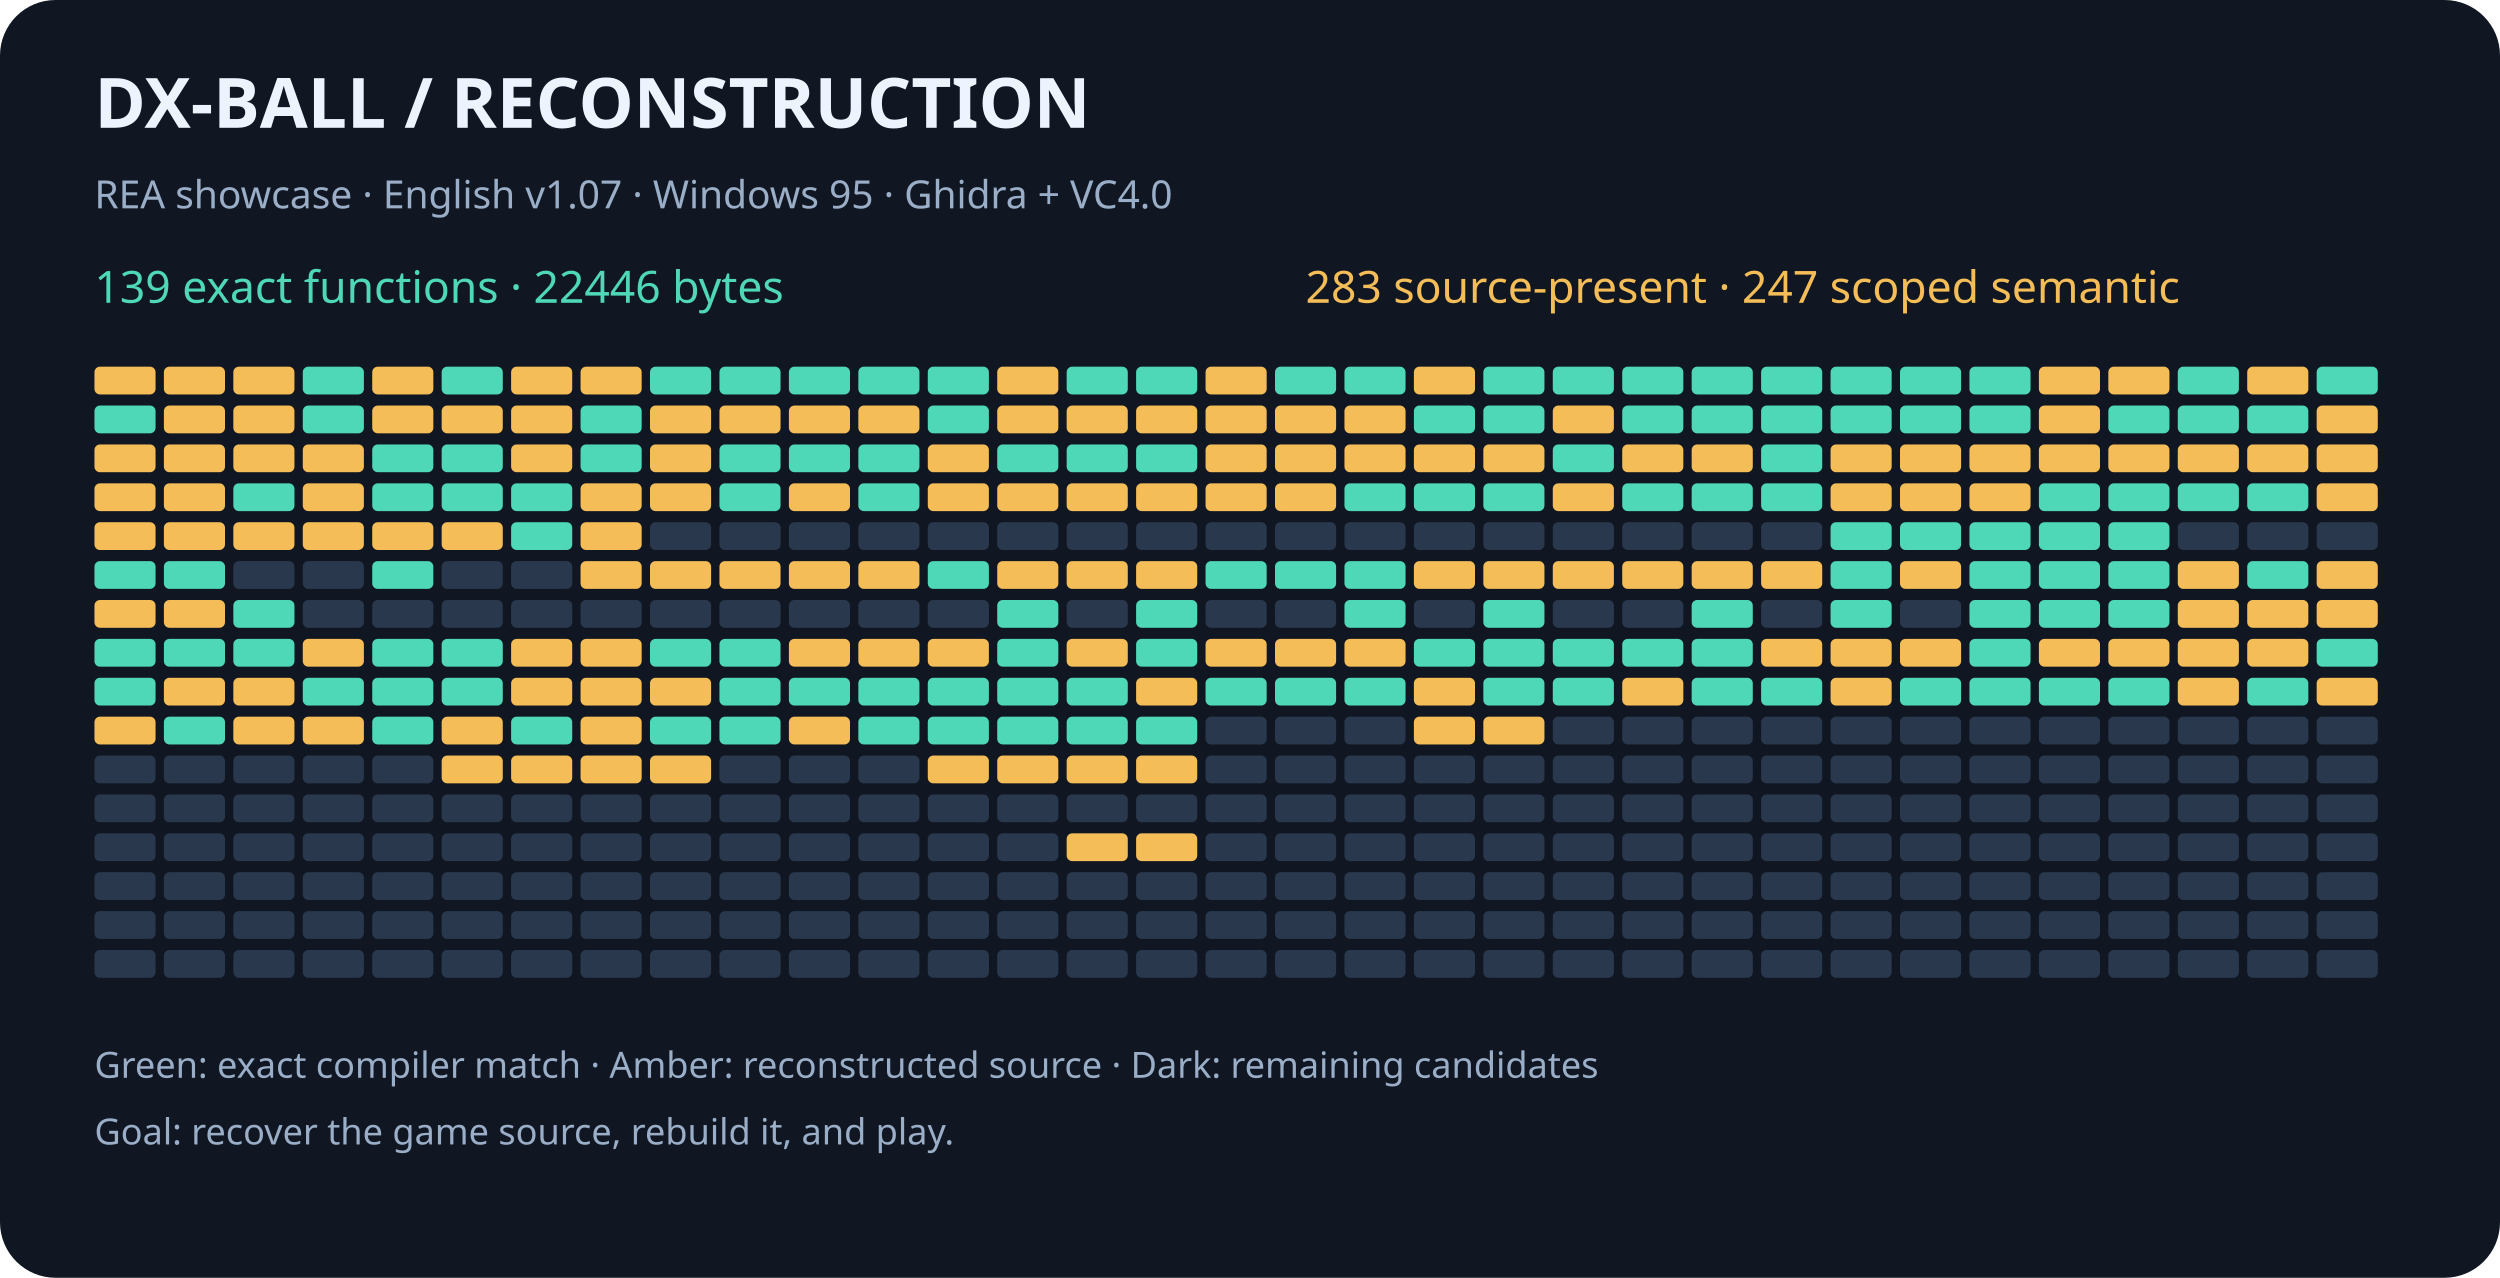
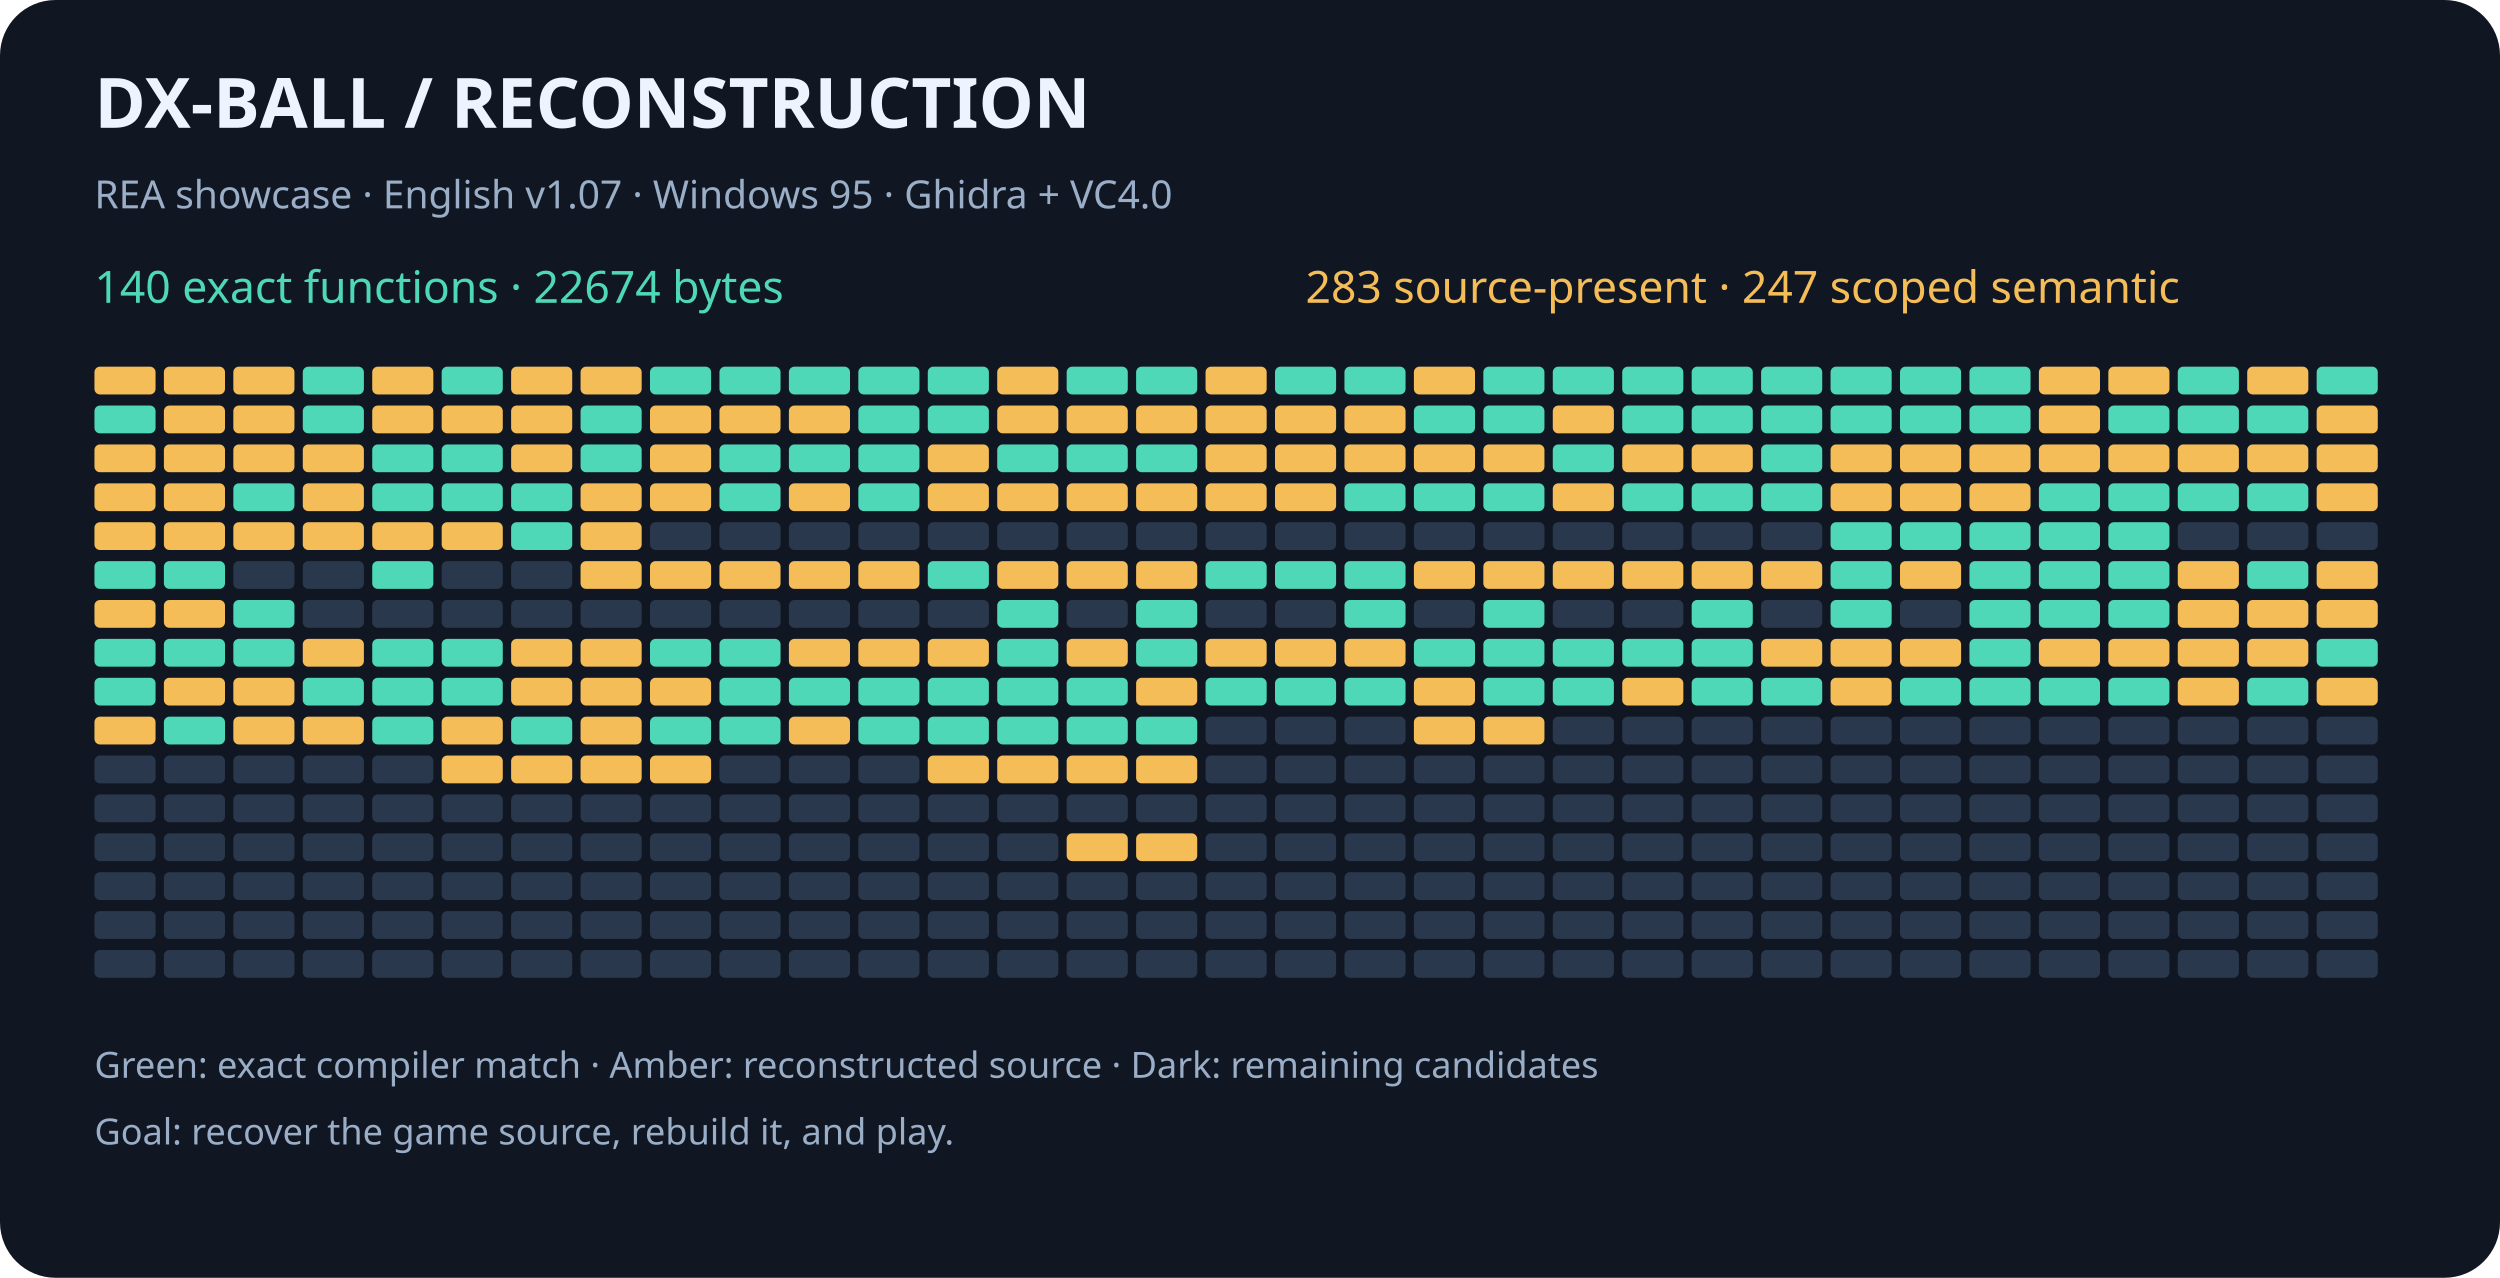
<svg xmlns="http://www.w3.org/2000/svg" width="900" height="460" viewBox="0 0 900 460" role="img" aria-labelledby="title desc">
  <rect width="900" height="460" rx="20" fill="#101722" />
  <g font-family="sans-serif">
    <text x="34" y="46" fill="#eef4ff" font-size="25" font-weight="bold">DX-BALL  /  RECONSTRUCTION</text>
    <text x="34" y="75" fill="#9baec8" font-size="14">REA showcase · English v1.07 · Windows 95 · Ghidra + VC4.0</text>
-     <text x="34" y="109" fill="#4ed8b7" font-size="16">139 exact functions · 22446 bytes</text>
+     <text x="34" y="109" fill="#4ed8b7" font-size="16">140 exact functions · 22674 bytes</text>
    <text x="470" y="109" fill="#f5bd57" font-size="16">283 source-present · 247 scoped semantic</text>
    <rect x="34" y="132" width="22" height="10" rx="2" fill="#f5bd57" />
    <rect x="59" y="132" width="22" height="10" rx="2" fill="#f5bd57" />
    <rect x="84" y="132" width="22" height="10" rx="2" fill="#f5bd57" />
    <rect x="109" y="132" width="22" height="10" rx="2" fill="#4ed8b7" />
    <rect x="134" y="132" width="22" height="10" rx="2" fill="#f5bd57" />
    <rect x="159" y="132" width="22" height="10" rx="2" fill="#4ed8b7" />
    <rect x="184" y="132" width="22" height="10" rx="2" fill="#f5bd57" />
    <rect x="209" y="132" width="22" height="10" rx="2" fill="#f5bd57" />
    <rect x="234" y="132" width="22" height="10" rx="2" fill="#4ed8b7" />
    <rect x="259" y="132" width="22" height="10" rx="2" fill="#4ed8b7" />
    <rect x="284" y="132" width="22" height="10" rx="2" fill="#4ed8b7" />
    <rect x="309" y="132" width="22" height="10" rx="2" fill="#4ed8b7" />
    <rect x="334" y="132" width="22" height="10" rx="2" fill="#4ed8b7" />
    <rect x="359" y="132" width="22" height="10" rx="2" fill="#f5bd57" />
    <rect x="384" y="132" width="22" height="10" rx="2" fill="#4ed8b7" />
    <rect x="409" y="132" width="22" height="10" rx="2" fill="#4ed8b7" />
    <rect x="434" y="132" width="22" height="10" rx="2" fill="#f5bd57" />
    <rect x="459" y="132" width="22" height="10" rx="2" fill="#4ed8b7" />
    <rect x="484" y="132" width="22" height="10" rx="2" fill="#4ed8b7" />
    <rect x="509" y="132" width="22" height="10" rx="2" fill="#f5bd57" />
    <rect x="534" y="132" width="22" height="10" rx="2" fill="#4ed8b7" />
    <rect x="559" y="132" width="22" height="10" rx="2" fill="#4ed8b7" />
    <rect x="584" y="132" width="22" height="10" rx="2" fill="#4ed8b7" />
    <rect x="609" y="132" width="22" height="10" rx="2" fill="#4ed8b7" />
    <rect x="634" y="132" width="22" height="10" rx="2" fill="#4ed8b7" />
    <rect x="659" y="132" width="22" height="10" rx="2" fill="#4ed8b7" />
    <rect x="684" y="132" width="22" height="10" rx="2" fill="#4ed8b7" />
    <rect x="709" y="132" width="22" height="10" rx="2" fill="#4ed8b7" />
    <rect x="734" y="132" width="22" height="10" rx="2" fill="#f5bd57" />
    <rect x="759" y="132" width="22" height="10" rx="2" fill="#f5bd57" />
    <rect x="784" y="132" width="22" height="10" rx="2" fill="#4ed8b7" />
    <rect x="809" y="132" width="22" height="10" rx="2" fill="#f5bd57" />
    <rect x="834" y="132" width="22" height="10" rx="2" fill="#4ed8b7" />
    <rect x="34" y="146" width="22" height="10" rx="2" fill="#4ed8b7" />
    <rect x="59" y="146" width="22" height="10" rx="2" fill="#f5bd57" />
    <rect x="84" y="146" width="22" height="10" rx="2" fill="#f5bd57" />
    <rect x="109" y="146" width="22" height="10" rx="2" fill="#4ed8b7" />
    <rect x="134" y="146" width="22" height="10" rx="2" fill="#f5bd57" />
    <rect x="159" y="146" width="22" height="10" rx="2" fill="#f5bd57" />
    <rect x="184" y="146" width="22" height="10" rx="2" fill="#f5bd57" />
    <rect x="209" y="146" width="22" height="10" rx="2" fill="#4ed8b7" />
    <rect x="234" y="146" width="22" height="10" rx="2" fill="#f5bd57" />
    <rect x="259" y="146" width="22" height="10" rx="2" fill="#f5bd57" />
    <rect x="284" y="146" width="22" height="10" rx="2" fill="#f5bd57" />
-     <rect x="309" y="146" width="22" height="10" rx="2" fill="#f5bd57" />
+     <rect x="309" y="146" width="22" height="10" rx="2" fill="#4ed8b7" />
    <rect x="334" y="146" width="22" height="10" rx="2" fill="#4ed8b7" />
    <rect x="359" y="146" width="22" height="10" rx="2" fill="#f5bd57" />
    <rect x="384" y="146" width="22" height="10" rx="2" fill="#f5bd57" />
    <rect x="409" y="146" width="22" height="10" rx="2" fill="#f5bd57" />
    <rect x="434" y="146" width="22" height="10" rx="2" fill="#f5bd57" />
    <rect x="459" y="146" width="22" height="10" rx="2" fill="#f5bd57" />
    <rect x="484" y="146" width="22" height="10" rx="2" fill="#f5bd57" />
    <rect x="509" y="146" width="22" height="10" rx="2" fill="#4ed8b7" />
    <rect x="534" y="146" width="22" height="10" rx="2" fill="#4ed8b7" />
    <rect x="559" y="146" width="22" height="10" rx="2" fill="#f5bd57" />
    <rect x="584" y="146" width="22" height="10" rx="2" fill="#4ed8b7" />
    <rect x="609" y="146" width="22" height="10" rx="2" fill="#4ed8b7" />
    <rect x="634" y="146" width="22" height="10" rx="2" fill="#4ed8b7" />
    <rect x="659" y="146" width="22" height="10" rx="2" fill="#4ed8b7" />
    <rect x="684" y="146" width="22" height="10" rx="2" fill="#4ed8b7" />
    <rect x="709" y="146" width="22" height="10" rx="2" fill="#4ed8b7" />
    <rect x="734" y="146" width="22" height="10" rx="2" fill="#f5bd57" />
    <rect x="759" y="146" width="22" height="10" rx="2" fill="#4ed8b7" />
    <rect x="784" y="146" width="22" height="10" rx="2" fill="#4ed8b7" />
    <rect x="809" y="146" width="22" height="10" rx="2" fill="#4ed8b7" />
    <rect x="834" y="146" width="22" height="10" rx="2" fill="#f5bd57" />
    <rect x="34" y="160" width="22" height="10" rx="2" fill="#f5bd57" />
    <rect x="59" y="160" width="22" height="10" rx="2" fill="#f5bd57" />
    <rect x="84" y="160" width="22" height="10" rx="2" fill="#f5bd57" />
    <rect x="109" y="160" width="22" height="10" rx="2" fill="#f5bd57" />
    <rect x="134" y="160" width="22" height="10" rx="2" fill="#4ed8b7" />
    <rect x="159" y="160" width="22" height="10" rx="2" fill="#4ed8b7" />
    <rect x="184" y="160" width="22" height="10" rx="2" fill="#f5bd57" />
    <rect x="209" y="160" width="22" height="10" rx="2" fill="#4ed8b7" />
    <rect x="234" y="160" width="22" height="10" rx="2" fill="#f5bd57" />
    <rect x="259" y="160" width="22" height="10" rx="2" fill="#4ed8b7" />
    <rect x="284" y="160" width="22" height="10" rx="2" fill="#4ed8b7" />
    <rect x="309" y="160" width="22" height="10" rx="2" fill="#4ed8b7" />
    <rect x="334" y="160" width="22" height="10" rx="2" fill="#f5bd57" />
    <rect x="359" y="160" width="22" height="10" rx="2" fill="#4ed8b7" />
    <rect x="384" y="160" width="22" height="10" rx="2" fill="#4ed8b7" />
    <rect x="409" y="160" width="22" height="10" rx="2" fill="#4ed8b7" />
    <rect x="434" y="160" width="22" height="10" rx="2" fill="#f5bd57" />
    <rect x="459" y="160" width="22" height="10" rx="2" fill="#f5bd57" />
    <rect x="484" y="160" width="22" height="10" rx="2" fill="#f5bd57" />
    <rect x="509" y="160" width="22" height="10" rx="2" fill="#f5bd57" />
    <rect x="534" y="160" width="22" height="10" rx="2" fill="#f5bd57" />
    <rect x="559" y="160" width="22" height="10" rx="2" fill="#4ed8b7" />
    <rect x="584" y="160" width="22" height="10" rx="2" fill="#f5bd57" />
    <rect x="609" y="160" width="22" height="10" rx="2" fill="#f5bd57" />
    <rect x="634" y="160" width="22" height="10" rx="2" fill="#4ed8b7" />
    <rect x="659" y="160" width="22" height="10" rx="2" fill="#f5bd57" />
    <rect x="684" y="160" width="22" height="10" rx="2" fill="#f5bd57" />
    <rect x="709" y="160" width="22" height="10" rx="2" fill="#f5bd57" />
    <rect x="734" y="160" width="22" height="10" rx="2" fill="#f5bd57" />
    <rect x="759" y="160" width="22" height="10" rx="2" fill="#f5bd57" />
    <rect x="784" y="160" width="22" height="10" rx="2" fill="#f5bd57" />
    <rect x="809" y="160" width="22" height="10" rx="2" fill="#f5bd57" />
    <rect x="834" y="160" width="22" height="10" rx="2" fill="#f5bd57" />
    <rect x="34" y="174" width="22" height="10" rx="2" fill="#f5bd57" />
    <rect x="59" y="174" width="22" height="10" rx="2" fill="#f5bd57" />
    <rect x="84" y="174" width="22" height="10" rx="2" fill="#4ed8b7" />
    <rect x="109" y="174" width="22" height="10" rx="2" fill="#f5bd57" />
    <rect x="134" y="174" width="22" height="10" rx="2" fill="#4ed8b7" />
    <rect x="159" y="174" width="22" height="10" rx="2" fill="#4ed8b7" />
    <rect x="184" y="174" width="22" height="10" rx="2" fill="#4ed8b7" />
    <rect x="209" y="174" width="22" height="10" rx="2" fill="#f5bd57" />
    <rect x="234" y="174" width="22" height="10" rx="2" fill="#f5bd57" />
    <rect x="259" y="174" width="22" height="10" rx="2" fill="#4ed8b7" />
    <rect x="284" y="174" width="22" height="10" rx="2" fill="#f5bd57" />
    <rect x="309" y="174" width="22" height="10" rx="2" fill="#4ed8b7" />
    <rect x="334" y="174" width="22" height="10" rx="2" fill="#f5bd57" />
    <rect x="359" y="174" width="22" height="10" rx="2" fill="#f5bd57" />
    <rect x="384" y="174" width="22" height="10" rx="2" fill="#f5bd57" />
    <rect x="409" y="174" width="22" height="10" rx="2" fill="#f5bd57" />
    <rect x="434" y="174" width="22" height="10" rx="2" fill="#f5bd57" />
    <rect x="459" y="174" width="22" height="10" rx="2" fill="#f5bd57" />
    <rect x="484" y="174" width="22" height="10" rx="2" fill="#4ed8b7" />
    <rect x="509" y="174" width="22" height="10" rx="2" fill="#4ed8b7" />
    <rect x="534" y="174" width="22" height="10" rx="2" fill="#4ed8b7" />
    <rect x="559" y="174" width="22" height="10" rx="2" fill="#f5bd57" />
    <rect x="584" y="174" width="22" height="10" rx="2" fill="#4ed8b7" />
    <rect x="609" y="174" width="22" height="10" rx="2" fill="#4ed8b7" />
    <rect x="634" y="174" width="22" height="10" rx="2" fill="#4ed8b7" />
    <rect x="659" y="174" width="22" height="10" rx="2" fill="#f5bd57" />
    <rect x="684" y="174" width="22" height="10" rx="2" fill="#f5bd57" />
    <rect x="709" y="174" width="22" height="10" rx="2" fill="#f5bd57" />
    <rect x="734" y="174" width="22" height="10" rx="2" fill="#4ed8b7" />
    <rect x="759" y="174" width="22" height="10" rx="2" fill="#4ed8b7" />
    <rect x="784" y="174" width="22" height="10" rx="2" fill="#4ed8b7" />
    <rect x="809" y="174" width="22" height="10" rx="2" fill="#4ed8b7" />
    <rect x="834" y="174" width="22" height="10" rx="2" fill="#f5bd57" />
    <rect x="34" y="188" width="22" height="10" rx="2" fill="#f5bd57" />
    <rect x="59" y="188" width="22" height="10" rx="2" fill="#f5bd57" />
    <rect x="84" y="188" width="22" height="10" rx="2" fill="#f5bd57" />
    <rect x="109" y="188" width="22" height="10" rx="2" fill="#f5bd57" />
    <rect x="134" y="188" width="22" height="10" rx="2" fill="#f5bd57" />
    <rect x="159" y="188" width="22" height="10" rx="2" fill="#f5bd57" />
    <rect x="184" y="188" width="22" height="10" rx="2" fill="#4ed8b7" />
    <rect x="209" y="188" width="22" height="10" rx="2" fill="#f5bd57" />
    <rect x="234" y="188" width="22" height="10" rx="2" fill="#29384c" />
    <rect x="259" y="188" width="22" height="10" rx="2" fill="#29384c" />
    <rect x="284" y="188" width="22" height="10" rx="2" fill="#29384c" />
    <rect x="309" y="188" width="22" height="10" rx="2" fill="#29384c" />
    <rect x="334" y="188" width="22" height="10" rx="2" fill="#29384c" />
    <rect x="359" y="188" width="22" height="10" rx="2" fill="#29384c" />
    <rect x="384" y="188" width="22" height="10" rx="2" fill="#29384c" />
    <rect x="409" y="188" width="22" height="10" rx="2" fill="#29384c" />
    <rect x="434" y="188" width="22" height="10" rx="2" fill="#29384c" />
    <rect x="459" y="188" width="22" height="10" rx="2" fill="#29384c" />
    <rect x="484" y="188" width="22" height="10" rx="2" fill="#29384c" />
    <rect x="509" y="188" width="22" height="10" rx="2" fill="#29384c" />
    <rect x="534" y="188" width="22" height="10" rx="2" fill="#29384c" />
    <rect x="559" y="188" width="22" height="10" rx="2" fill="#29384c" />
    <rect x="584" y="188" width="22" height="10" rx="2" fill="#29384c" />
    <rect x="609" y="188" width="22" height="10" rx="2" fill="#29384c" />
    <rect x="634" y="188" width="22" height="10" rx="2" fill="#29384c" />
    <rect x="659" y="188" width="22" height="10" rx="2" fill="#4ed8b7" />
    <rect x="684" y="188" width="22" height="10" rx="2" fill="#4ed8b7" />
    <rect x="709" y="188" width="22" height="10" rx="2" fill="#4ed8b7" />
    <rect x="734" y="188" width="22" height="10" rx="2" fill="#4ed8b7" />
    <rect x="759" y="188" width="22" height="10" rx="2" fill="#4ed8b7" />
    <rect x="784" y="188" width="22" height="10" rx="2" fill="#29384c" />
    <rect x="809" y="188" width="22" height="10" rx="2" fill="#29384c" />
    <rect x="834" y="188" width="22" height="10" rx="2" fill="#29384c" />
    <rect x="34" y="202" width="22" height="10" rx="2" fill="#4ed8b7" />
    <rect x="59" y="202" width="22" height="10" rx="2" fill="#4ed8b7" />
    <rect x="84" y="202" width="22" height="10" rx="2" fill="#29384c" />
    <rect x="109" y="202" width="22" height="10" rx="2" fill="#29384c" />
    <rect x="134" y="202" width="22" height="10" rx="2" fill="#4ed8b7" />
    <rect x="159" y="202" width="22" height="10" rx="2" fill="#29384c" />
    <rect x="184" y="202" width="22" height="10" rx="2" fill="#29384c" />
    <rect x="209" y="202" width="22" height="10" rx="2" fill="#f5bd57" />
    <rect x="234" y="202" width="22" height="10" rx="2" fill="#f5bd57" />
    <rect x="259" y="202" width="22" height="10" rx="2" fill="#f5bd57" />
    <rect x="284" y="202" width="22" height="10" rx="2" fill="#f5bd57" />
    <rect x="309" y="202" width="22" height="10" rx="2" fill="#f5bd57" />
    <rect x="334" y="202" width="22" height="10" rx="2" fill="#4ed8b7" />
    <rect x="359" y="202" width="22" height="10" rx="2" fill="#f5bd57" />
    <rect x="384" y="202" width="22" height="10" rx="2" fill="#f5bd57" />
    <rect x="409" y="202" width="22" height="10" rx="2" fill="#f5bd57" />
    <rect x="434" y="202" width="22" height="10" rx="2" fill="#4ed8b7" />
    <rect x="459" y="202" width="22" height="10" rx="2" fill="#4ed8b7" />
    <rect x="484" y="202" width="22" height="10" rx="2" fill="#4ed8b7" />
    <rect x="509" y="202" width="22" height="10" rx="2" fill="#f5bd57" />
    <rect x="534" y="202" width="22" height="10" rx="2" fill="#f5bd57" />
    <rect x="559" y="202" width="22" height="10" rx="2" fill="#f5bd57" />
    <rect x="584" y="202" width="22" height="10" rx="2" fill="#f5bd57" />
    <rect x="609" y="202" width="22" height="10" rx="2" fill="#f5bd57" />
    <rect x="634" y="202" width="22" height="10" rx="2" fill="#f5bd57" />
    <rect x="659" y="202" width="22" height="10" rx="2" fill="#4ed8b7" />
    <rect x="684" y="202" width="22" height="10" rx="2" fill="#f5bd57" />
    <rect x="709" y="202" width="22" height="10" rx="2" fill="#4ed8b7" />
    <rect x="734" y="202" width="22" height="10" rx="2" fill="#4ed8b7" />
    <rect x="759" y="202" width="22" height="10" rx="2" fill="#4ed8b7" />
    <rect x="784" y="202" width="22" height="10" rx="2" fill="#f5bd57" />
    <rect x="809" y="202" width="22" height="10" rx="2" fill="#4ed8b7" />
    <rect x="834" y="202" width="22" height="10" rx="2" fill="#f5bd57" />
    <rect x="34" y="216" width="22" height="10" rx="2" fill="#f5bd57" />
    <rect x="59" y="216" width="22" height="10" rx="2" fill="#f5bd57" />
    <rect x="84" y="216" width="22" height="10" rx="2" fill="#4ed8b7" />
    <rect x="109" y="216" width="22" height="10" rx="2" fill="#29384c" />
    <rect x="134" y="216" width="22" height="10" rx="2" fill="#29384c" />
    <rect x="159" y="216" width="22" height="10" rx="2" fill="#29384c" />
    <rect x="184" y="216" width="22" height="10" rx="2" fill="#29384c" />
    <rect x="209" y="216" width="22" height="10" rx="2" fill="#29384c" />
    <rect x="234" y="216" width="22" height="10" rx="2" fill="#29384c" />
    <rect x="259" y="216" width="22" height="10" rx="2" fill="#29384c" />
    <rect x="284" y="216" width="22" height="10" rx="2" fill="#29384c" />
    <rect x="309" y="216" width="22" height="10" rx="2" fill="#29384c" />
    <rect x="334" y="216" width="22" height="10" rx="2" fill="#29384c" />
    <rect x="359" y="216" width="22" height="10" rx="2" fill="#4ed8b7" />
    <rect x="384" y="216" width="22" height="10" rx="2" fill="#29384c" />
    <rect x="409" y="216" width="22" height="10" rx="2" fill="#4ed8b7" />
    <rect x="434" y="216" width="22" height="10" rx="2" fill="#29384c" />
    <rect x="459" y="216" width="22" height="10" rx="2" fill="#29384c" />
    <rect x="484" y="216" width="22" height="10" rx="2" fill="#4ed8b7" />
    <rect x="509" y="216" width="22" height="10" rx="2" fill="#29384c" />
    <rect x="534" y="216" width="22" height="10" rx="2" fill="#4ed8b7" />
    <rect x="559" y="216" width="22" height="10" rx="2" fill="#29384c" />
    <rect x="584" y="216" width="22" height="10" rx="2" fill="#29384c" />
    <rect x="609" y="216" width="22" height="10" rx="2" fill="#4ed8b7" />
    <rect x="634" y="216" width="22" height="10" rx="2" fill="#29384c" />
    <rect x="659" y="216" width="22" height="10" rx="2" fill="#4ed8b7" />
    <rect x="684" y="216" width="22" height="10" rx="2" fill="#29384c" />
    <rect x="709" y="216" width="22" height="10" rx="2" fill="#4ed8b7" />
    <rect x="734" y="216" width="22" height="10" rx="2" fill="#4ed8b7" />
    <rect x="759" y="216" width="22" height="10" rx="2" fill="#4ed8b7" />
    <rect x="784" y="216" width="22" height="10" rx="2" fill="#f5bd57" />
    <rect x="809" y="216" width="22" height="10" rx="2" fill="#f5bd57" />
    <rect x="834" y="216" width="22" height="10" rx="2" fill="#f5bd57" />
    <rect x="34" y="230" width="22" height="10" rx="2" fill="#4ed8b7" />
    <rect x="59" y="230" width="22" height="10" rx="2" fill="#4ed8b7" />
    <rect x="84" y="230" width="22" height="10" rx="2" fill="#4ed8b7" />
    <rect x="109" y="230" width="22" height="10" rx="2" fill="#f5bd57" />
    <rect x="134" y="230" width="22" height="10" rx="2" fill="#4ed8b7" />
    <rect x="159" y="230" width="22" height="10" rx="2" fill="#4ed8b7" />
    <rect x="184" y="230" width="22" height="10" rx="2" fill="#f5bd57" />
    <rect x="209" y="230" width="22" height="10" rx="2" fill="#f5bd57" />
    <rect x="234" y="230" width="22" height="10" rx="2" fill="#4ed8b7" />
    <rect x="259" y="230" width="22" height="10" rx="2" fill="#4ed8b7" />
    <rect x="284" y="230" width="22" height="10" rx="2" fill="#f5bd57" />
    <rect x="309" y="230" width="22" height="10" rx="2" fill="#f5bd57" />
    <rect x="334" y="230" width="22" height="10" rx="2" fill="#f5bd57" />
    <rect x="359" y="230" width="22" height="10" rx="2" fill="#4ed8b7" />
    <rect x="384" y="230" width="22" height="10" rx="2" fill="#f5bd57" />
    <rect x="409" y="230" width="22" height="10" rx="2" fill="#4ed8b7" />
    <rect x="434" y="230" width="22" height="10" rx="2" fill="#f5bd57" />
    <rect x="459" y="230" width="22" height="10" rx="2" fill="#f5bd57" />
    <rect x="484" y="230" width="22" height="10" rx="2" fill="#f5bd57" />
    <rect x="509" y="230" width="22" height="10" rx="2" fill="#4ed8b7" />
    <rect x="534" y="230" width="22" height="10" rx="2" fill="#4ed8b7" />
    <rect x="559" y="230" width="22" height="10" rx="2" fill="#4ed8b7" />
    <rect x="584" y="230" width="22" height="10" rx="2" fill="#4ed8b7" />
    <rect x="609" y="230" width="22" height="10" rx="2" fill="#4ed8b7" />
    <rect x="634" y="230" width="22" height="10" rx="2" fill="#f5bd57" />
    <rect x="659" y="230" width="22" height="10" rx="2" fill="#f5bd57" />
    <rect x="684" y="230" width="22" height="10" rx="2" fill="#f5bd57" />
    <rect x="709" y="230" width="22" height="10" rx="2" fill="#4ed8b7" />
    <rect x="734" y="230" width="22" height="10" rx="2" fill="#f5bd57" />
    <rect x="759" y="230" width="22" height="10" rx="2" fill="#f5bd57" />
    <rect x="784" y="230" width="22" height="10" rx="2" fill="#f5bd57" />
    <rect x="809" y="230" width="22" height="10" rx="2" fill="#f5bd57" />
    <rect x="834" y="230" width="22" height="10" rx="2" fill="#4ed8b7" />
    <rect x="34" y="244" width="22" height="10" rx="2" fill="#4ed8b7" />
    <rect x="59" y="244" width="22" height="10" rx="2" fill="#f5bd57" />
    <rect x="84" y="244" width="22" height="10" rx="2" fill="#f5bd57" />
    <rect x="109" y="244" width="22" height="10" rx="2" fill="#4ed8b7" />
    <rect x="134" y="244" width="22" height="10" rx="2" fill="#4ed8b7" />
    <rect x="159" y="244" width="22" height="10" rx="2" fill="#4ed8b7" />
    <rect x="184" y="244" width="22" height="10" rx="2" fill="#f5bd57" />
    <rect x="209" y="244" width="22" height="10" rx="2" fill="#f5bd57" />
    <rect x="234" y="244" width="22" height="10" rx="2" fill="#f5bd57" />
    <rect x="259" y="244" width="22" height="10" rx="2" fill="#4ed8b7" />
    <rect x="284" y="244" width="22" height="10" rx="2" fill="#4ed8b7" />
    <rect x="309" y="244" width="22" height="10" rx="2" fill="#4ed8b7" />
    <rect x="334" y="244" width="22" height="10" rx="2" fill="#4ed8b7" />
    <rect x="359" y="244" width="22" height="10" rx="2" fill="#4ed8b7" />
    <rect x="384" y="244" width="22" height="10" rx="2" fill="#4ed8b7" />
    <rect x="409" y="244" width="22" height="10" rx="2" fill="#f5bd57" />
    <rect x="434" y="244" width="22" height="10" rx="2" fill="#4ed8b7" />
    <rect x="459" y="244" width="22" height="10" rx="2" fill="#4ed8b7" />
    <rect x="484" y="244" width="22" height="10" rx="2" fill="#4ed8b7" />
    <rect x="509" y="244" width="22" height="10" rx="2" fill="#f5bd57" />
    <rect x="534" y="244" width="22" height="10" rx="2" fill="#4ed8b7" />
    <rect x="559" y="244" width="22" height="10" rx="2" fill="#4ed8b7" />
    <rect x="584" y="244" width="22" height="10" rx="2" fill="#f5bd57" />
    <rect x="609" y="244" width="22" height="10" rx="2" fill="#4ed8b7" />
    <rect x="634" y="244" width="22" height="10" rx="2" fill="#4ed8b7" />
    <rect x="659" y="244" width="22" height="10" rx="2" fill="#f5bd57" />
    <rect x="684" y="244" width="22" height="10" rx="2" fill="#4ed8b7" />
    <rect x="709" y="244" width="22" height="10" rx="2" fill="#4ed8b7" />
    <rect x="734" y="244" width="22" height="10" rx="2" fill="#4ed8b7" />
    <rect x="759" y="244" width="22" height="10" rx="2" fill="#4ed8b7" />
    <rect x="784" y="244" width="22" height="10" rx="2" fill="#f5bd57" />
    <rect x="809" y="244" width="22" height="10" rx="2" fill="#4ed8b7" />
    <rect x="834" y="244" width="22" height="10" rx="2" fill="#f5bd57" />
    <rect x="34" y="258" width="22" height="10" rx="2" fill="#f5bd57" />
    <rect x="59" y="258" width="22" height="10" rx="2" fill="#4ed8b7" />
    <rect x="84" y="258" width="22" height="10" rx="2" fill="#f5bd57" />
    <rect x="109" y="258" width="22" height="10" rx="2" fill="#f5bd57" />
    <rect x="134" y="258" width="22" height="10" rx="2" fill="#4ed8b7" />
    <rect x="159" y="258" width="22" height="10" rx="2" fill="#f5bd57" />
    <rect x="184" y="258" width="22" height="10" rx="2" fill="#4ed8b7" />
    <rect x="209" y="258" width="22" height="10" rx="2" fill="#f5bd57" />
    <rect x="234" y="258" width="22" height="10" rx="2" fill="#4ed8b7" />
    <rect x="259" y="258" width="22" height="10" rx="2" fill="#4ed8b7" />
    <rect x="284" y="258" width="22" height="10" rx="2" fill="#f5bd57" />
    <rect x="309" y="258" width="22" height="10" rx="2" fill="#4ed8b7" />
    <rect x="334" y="258" width="22" height="10" rx="2" fill="#4ed8b7" />
    <rect x="359" y="258" width="22" height="10" rx="2" fill="#4ed8b7" />
    <rect x="384" y="258" width="22" height="10" rx="2" fill="#4ed8b7" />
    <rect x="409" y="258" width="22" height="10" rx="2" fill="#4ed8b7" />
    <rect x="434" y="258" width="22" height="10" rx="2" fill="#29384c" />
    <rect x="459" y="258" width="22" height="10" rx="2" fill="#29384c" />
    <rect x="484" y="258" width="22" height="10" rx="2" fill="#29384c" />
    <rect x="509" y="258" width="22" height="10" rx="2" fill="#f5bd57" />
    <rect x="534" y="258" width="22" height="10" rx="2" fill="#f5bd57" />
    <rect x="559" y="258" width="22" height="10" rx="2" fill="#29384c" />
    <rect x="584" y="258" width="22" height="10" rx="2" fill="#29384c" />
    <rect x="609" y="258" width="22" height="10" rx="2" fill="#29384c" />
    <rect x="634" y="258" width="22" height="10" rx="2" fill="#29384c" />
    <rect x="659" y="258" width="22" height="10" rx="2" fill="#29384c" />
    <rect x="684" y="258" width="22" height="10" rx="2" fill="#29384c" />
    <rect x="709" y="258" width="22" height="10" rx="2" fill="#29384c" />
    <rect x="734" y="258" width="22" height="10" rx="2" fill="#29384c" />
    <rect x="759" y="258" width="22" height="10" rx="2" fill="#29384c" />
    <rect x="784" y="258" width="22" height="10" rx="2" fill="#29384c" />
    <rect x="809" y="258" width="22" height="10" rx="2" fill="#29384c" />
    <rect x="834" y="258" width="22" height="10" rx="2" fill="#29384c" />
    <rect x="34" y="272" width="22" height="10" rx="2" fill="#29384c" />
    <rect x="59" y="272" width="22" height="10" rx="2" fill="#29384c" />
    <rect x="84" y="272" width="22" height="10" rx="2" fill="#29384c" />
    <rect x="109" y="272" width="22" height="10" rx="2" fill="#29384c" />
    <rect x="134" y="272" width="22" height="10" rx="2" fill="#29384c" />
    <rect x="159" y="272" width="22" height="10" rx="2" fill="#f5bd57" />
    <rect x="184" y="272" width="22" height="10" rx="2" fill="#f5bd57" />
    <rect x="209" y="272" width="22" height="10" rx="2" fill="#f5bd57" />
    <rect x="234" y="272" width="22" height="10" rx="2" fill="#f5bd57" />
    <rect x="259" y="272" width="22" height="10" rx="2" fill="#29384c" />
    <rect x="284" y="272" width="22" height="10" rx="2" fill="#29384c" />
    <rect x="309" y="272" width="22" height="10" rx="2" fill="#29384c" />
    <rect x="334" y="272" width="22" height="10" rx="2" fill="#f5bd57" />
    <rect x="359" y="272" width="22" height="10" rx="2" fill="#f5bd57" />
    <rect x="384" y="272" width="22" height="10" rx="2" fill="#f5bd57" />
    <rect x="409" y="272" width="22" height="10" rx="2" fill="#f5bd57" />
    <rect x="434" y="272" width="22" height="10" rx="2" fill="#29384c" />
    <rect x="459" y="272" width="22" height="10" rx="2" fill="#29384c" />
    <rect x="484" y="272" width="22" height="10" rx="2" fill="#29384c" />
    <rect x="509" y="272" width="22" height="10" rx="2" fill="#29384c" />
    <rect x="534" y="272" width="22" height="10" rx="2" fill="#29384c" />
    <rect x="559" y="272" width="22" height="10" rx="2" fill="#29384c" />
    <rect x="584" y="272" width="22" height="10" rx="2" fill="#29384c" />
    <rect x="609" y="272" width="22" height="10" rx="2" fill="#29384c" />
    <rect x="634" y="272" width="22" height="10" rx="2" fill="#29384c" />
    <rect x="659" y="272" width="22" height="10" rx="2" fill="#29384c" />
    <rect x="684" y="272" width="22" height="10" rx="2" fill="#29384c" />
    <rect x="709" y="272" width="22" height="10" rx="2" fill="#29384c" />
    <rect x="734" y="272" width="22" height="10" rx="2" fill="#29384c" />
    <rect x="759" y="272" width="22" height="10" rx="2" fill="#29384c" />
    <rect x="784" y="272" width="22" height="10" rx="2" fill="#29384c" />
    <rect x="809" y="272" width="22" height="10" rx="2" fill="#29384c" />
    <rect x="834" y="272" width="22" height="10" rx="2" fill="#29384c" />
    <rect x="34" y="286" width="22" height="10" rx="2" fill="#29384c" />
    <rect x="59" y="286" width="22" height="10" rx="2" fill="#29384c" />
    <rect x="84" y="286" width="22" height="10" rx="2" fill="#29384c" />
    <rect x="109" y="286" width="22" height="10" rx="2" fill="#29384c" />
    <rect x="134" y="286" width="22" height="10" rx="2" fill="#29384c" />
    <rect x="159" y="286" width="22" height="10" rx="2" fill="#29384c" />
    <rect x="184" y="286" width="22" height="10" rx="2" fill="#29384c" />
    <rect x="209" y="286" width="22" height="10" rx="2" fill="#29384c" />
    <rect x="234" y="286" width="22" height="10" rx="2" fill="#29384c" />
    <rect x="259" y="286" width="22" height="10" rx="2" fill="#29384c" />
    <rect x="284" y="286" width="22" height="10" rx="2" fill="#29384c" />
    <rect x="309" y="286" width="22" height="10" rx="2" fill="#29384c" />
    <rect x="334" y="286" width="22" height="10" rx="2" fill="#29384c" />
    <rect x="359" y="286" width="22" height="10" rx="2" fill="#29384c" />
    <rect x="384" y="286" width="22" height="10" rx="2" fill="#29384c" />
    <rect x="409" y="286" width="22" height="10" rx="2" fill="#29384c" />
    <rect x="434" y="286" width="22" height="10" rx="2" fill="#29384c" />
    <rect x="459" y="286" width="22" height="10" rx="2" fill="#29384c" />
    <rect x="484" y="286" width="22" height="10" rx="2" fill="#29384c" />
    <rect x="509" y="286" width="22" height="10" rx="2" fill="#29384c" />
    <rect x="534" y="286" width="22" height="10" rx="2" fill="#29384c" />
    <rect x="559" y="286" width="22" height="10" rx="2" fill="#29384c" />
    <rect x="584" y="286" width="22" height="10" rx="2" fill="#29384c" />
    <rect x="609" y="286" width="22" height="10" rx="2" fill="#29384c" />
    <rect x="634" y="286" width="22" height="10" rx="2" fill="#29384c" />
    <rect x="659" y="286" width="22" height="10" rx="2" fill="#29384c" />
    <rect x="684" y="286" width="22" height="10" rx="2" fill="#29384c" />
    <rect x="709" y="286" width="22" height="10" rx="2" fill="#29384c" />
    <rect x="734" y="286" width="22" height="10" rx="2" fill="#29384c" />
    <rect x="759" y="286" width="22" height="10" rx="2" fill="#29384c" />
    <rect x="784" y="286" width="22" height="10" rx="2" fill="#29384c" />
    <rect x="809" y="286" width="22" height="10" rx="2" fill="#29384c" />
    <rect x="834" y="286" width="22" height="10" rx="2" fill="#29384c" />
    <rect x="34" y="300" width="22" height="10" rx="2" fill="#29384c" />
    <rect x="59" y="300" width="22" height="10" rx="2" fill="#29384c" />
    <rect x="84" y="300" width="22" height="10" rx="2" fill="#29384c" />
    <rect x="109" y="300" width="22" height="10" rx="2" fill="#29384c" />
    <rect x="134" y="300" width="22" height="10" rx="2" fill="#29384c" />
    <rect x="159" y="300" width="22" height="10" rx="2" fill="#29384c" />
    <rect x="184" y="300" width="22" height="10" rx="2" fill="#29384c" />
    <rect x="209" y="300" width="22" height="10" rx="2" fill="#29384c" />
    <rect x="234" y="300" width="22" height="10" rx="2" fill="#29384c" />
    <rect x="259" y="300" width="22" height="10" rx="2" fill="#29384c" />
    <rect x="284" y="300" width="22" height="10" rx="2" fill="#29384c" />
    <rect x="309" y="300" width="22" height="10" rx="2" fill="#29384c" />
    <rect x="334" y="300" width="22" height="10" rx="2" fill="#29384c" />
    <rect x="359" y="300" width="22" height="10" rx="2" fill="#29384c" />
    <rect x="384" y="300" width="22" height="10" rx="2" fill="#f5bd57" />
    <rect x="409" y="300" width="22" height="10" rx="2" fill="#f5bd57" />
    <rect x="434" y="300" width="22" height="10" rx="2" fill="#29384c" />
    <rect x="459" y="300" width="22" height="10" rx="2" fill="#29384c" />
    <rect x="484" y="300" width="22" height="10" rx="2" fill="#29384c" />
    <rect x="509" y="300" width="22" height="10" rx="2" fill="#29384c" />
    <rect x="534" y="300" width="22" height="10" rx="2" fill="#29384c" />
    <rect x="559" y="300" width="22" height="10" rx="2" fill="#29384c" />
    <rect x="584" y="300" width="22" height="10" rx="2" fill="#29384c" />
    <rect x="609" y="300" width="22" height="10" rx="2" fill="#29384c" />
    <rect x="634" y="300" width="22" height="10" rx="2" fill="#29384c" />
    <rect x="659" y="300" width="22" height="10" rx="2" fill="#29384c" />
    <rect x="684" y="300" width="22" height="10" rx="2" fill="#29384c" />
    <rect x="709" y="300" width="22" height="10" rx="2" fill="#29384c" />
    <rect x="734" y="300" width="22" height="10" rx="2" fill="#29384c" />
    <rect x="759" y="300" width="22" height="10" rx="2" fill="#29384c" />
    <rect x="784" y="300" width="22" height="10" rx="2" fill="#29384c" />
    <rect x="809" y="300" width="22" height="10" rx="2" fill="#29384c" />
    <rect x="834" y="300" width="22" height="10" rx="2" fill="#29384c" />
    <rect x="34" y="314" width="22" height="10" rx="2" fill="#29384c" />
    <rect x="59" y="314" width="22" height="10" rx="2" fill="#29384c" />
    <rect x="84" y="314" width="22" height="10" rx="2" fill="#29384c" />
    <rect x="109" y="314" width="22" height="10" rx="2" fill="#29384c" />
    <rect x="134" y="314" width="22" height="10" rx="2" fill="#29384c" />
    <rect x="159" y="314" width="22" height="10" rx="2" fill="#29384c" />
    <rect x="184" y="314" width="22" height="10" rx="2" fill="#29384c" />
    <rect x="209" y="314" width="22" height="10" rx="2" fill="#29384c" />
    <rect x="234" y="314" width="22" height="10" rx="2" fill="#29384c" />
    <rect x="259" y="314" width="22" height="10" rx="2" fill="#29384c" />
    <rect x="284" y="314" width="22" height="10" rx="2" fill="#29384c" />
    <rect x="309" y="314" width="22" height="10" rx="2" fill="#29384c" />
    <rect x="334" y="314" width="22" height="10" rx="2" fill="#29384c" />
    <rect x="359" y="314" width="22" height="10" rx="2" fill="#29384c" />
    <rect x="384" y="314" width="22" height="10" rx="2" fill="#29384c" />
    <rect x="409" y="314" width="22" height="10" rx="2" fill="#29384c" />
    <rect x="434" y="314" width="22" height="10" rx="2" fill="#29384c" />
    <rect x="459" y="314" width="22" height="10" rx="2" fill="#29384c" />
    <rect x="484" y="314" width="22" height="10" rx="2" fill="#29384c" />
    <rect x="509" y="314" width="22" height="10" rx="2" fill="#29384c" />
    <rect x="534" y="314" width="22" height="10" rx="2" fill="#29384c" />
    <rect x="559" y="314" width="22" height="10" rx="2" fill="#29384c" />
    <rect x="584" y="314" width="22" height="10" rx="2" fill="#29384c" />
    <rect x="609" y="314" width="22" height="10" rx="2" fill="#29384c" />
    <rect x="634" y="314" width="22" height="10" rx="2" fill="#29384c" />
    <rect x="659" y="314" width="22" height="10" rx="2" fill="#29384c" />
    <rect x="684" y="314" width="22" height="10" rx="2" fill="#29384c" />
    <rect x="709" y="314" width="22" height="10" rx="2" fill="#29384c" />
    <rect x="734" y="314" width="22" height="10" rx="2" fill="#29384c" />
    <rect x="759" y="314" width="22" height="10" rx="2" fill="#29384c" />
    <rect x="784" y="314" width="22" height="10" rx="2" fill="#29384c" />
    <rect x="809" y="314" width="22" height="10" rx="2" fill="#29384c" />
    <rect x="834" y="314" width="22" height="10" rx="2" fill="#29384c" />
    <rect x="34" y="328" width="22" height="10" rx="2" fill="#29384c" />
    <rect x="59" y="328" width="22" height="10" rx="2" fill="#29384c" />
    <rect x="84" y="328" width="22" height="10" rx="2" fill="#29384c" />
    <rect x="109" y="328" width="22" height="10" rx="2" fill="#29384c" />
    <rect x="134" y="328" width="22" height="10" rx="2" fill="#29384c" />
    <rect x="159" y="328" width="22" height="10" rx="2" fill="#29384c" />
    <rect x="184" y="328" width="22" height="10" rx="2" fill="#29384c" />
    <rect x="209" y="328" width="22" height="10" rx="2" fill="#29384c" />
    <rect x="234" y="328" width="22" height="10" rx="2" fill="#29384c" />
    <rect x="259" y="328" width="22" height="10" rx="2" fill="#29384c" />
    <rect x="284" y="328" width="22" height="10" rx="2" fill="#29384c" />
    <rect x="309" y="328" width="22" height="10" rx="2" fill="#29384c" />
    <rect x="334" y="328" width="22" height="10" rx="2" fill="#29384c" />
    <rect x="359" y="328" width="22" height="10" rx="2" fill="#29384c" />
    <rect x="384" y="328" width="22" height="10" rx="2" fill="#29384c" />
    <rect x="409" y="328" width="22" height="10" rx="2" fill="#29384c" />
    <rect x="434" y="328" width="22" height="10" rx="2" fill="#29384c" />
    <rect x="459" y="328" width="22" height="10" rx="2" fill="#29384c" />
    <rect x="484" y="328" width="22" height="10" rx="2" fill="#29384c" />
    <rect x="509" y="328" width="22" height="10" rx="2" fill="#29384c" />
    <rect x="534" y="328" width="22" height="10" rx="2" fill="#29384c" />
    <rect x="559" y="328" width="22" height="10" rx="2" fill="#29384c" />
    <rect x="584" y="328" width="22" height="10" rx="2" fill="#29384c" />
    <rect x="609" y="328" width="22" height="10" rx="2" fill="#29384c" />
    <rect x="634" y="328" width="22" height="10" rx="2" fill="#29384c" />
    <rect x="659" y="328" width="22" height="10" rx="2" fill="#29384c" />
    <rect x="684" y="328" width="22" height="10" rx="2" fill="#29384c" />
    <rect x="709" y="328" width="22" height="10" rx="2" fill="#29384c" />
    <rect x="734" y="328" width="22" height="10" rx="2" fill="#29384c" />
    <rect x="759" y="328" width="22" height="10" rx="2" fill="#29384c" />
    <rect x="784" y="328" width="22" height="10" rx="2" fill="#29384c" />
    <rect x="809" y="328" width="22" height="10" rx="2" fill="#29384c" />
    <rect x="834" y="328" width="22" height="10" rx="2" fill="#29384c" />
    <rect x="34" y="342" width="22" height="10" rx="2" fill="#29384c" />
    <rect x="59" y="342" width="22" height="10" rx="2" fill="#29384c" />
    <rect x="84" y="342" width="22" height="10" rx="2" fill="#29384c" />
    <rect x="109" y="342" width="22" height="10" rx="2" fill="#29384c" />
    <rect x="134" y="342" width="22" height="10" rx="2" fill="#29384c" />
    <rect x="159" y="342" width="22" height="10" rx="2" fill="#29384c" />
    <rect x="184" y="342" width="22" height="10" rx="2" fill="#29384c" />
    <rect x="209" y="342" width="22" height="10" rx="2" fill="#29384c" />
    <rect x="234" y="342" width="22" height="10" rx="2" fill="#29384c" />
    <rect x="259" y="342" width="22" height="10" rx="2" fill="#29384c" />
    <rect x="284" y="342" width="22" height="10" rx="2" fill="#29384c" />
    <rect x="309" y="342" width="22" height="10" rx="2" fill="#29384c" />
    <rect x="334" y="342" width="22" height="10" rx="2" fill="#29384c" />
    <rect x="359" y="342" width="22" height="10" rx="2" fill="#29384c" />
    <rect x="384" y="342" width="22" height="10" rx="2" fill="#29384c" />
    <rect x="409" y="342" width="22" height="10" rx="2" fill="#29384c" />
    <rect x="434" y="342" width="22" height="10" rx="2" fill="#29384c" />
    <rect x="459" y="342" width="22" height="10" rx="2" fill="#29384c" />
    <rect x="484" y="342" width="22" height="10" rx="2" fill="#29384c" />
    <rect x="509" y="342" width="22" height="10" rx="2" fill="#29384c" />
    <rect x="534" y="342" width="22" height="10" rx="2" fill="#29384c" />
    <rect x="559" y="342" width="22" height="10" rx="2" fill="#29384c" />
    <rect x="584" y="342" width="22" height="10" rx="2" fill="#29384c" />
    <rect x="609" y="342" width="22" height="10" rx="2" fill="#29384c" />
    <rect x="634" y="342" width="22" height="10" rx="2" fill="#29384c" />
    <rect x="659" y="342" width="22" height="10" rx="2" fill="#29384c" />
    <rect x="684" y="342" width="22" height="10" rx="2" fill="#29384c" />
    <rect x="709" y="342" width="22" height="10" rx="2" fill="#29384c" />
    <rect x="734" y="342" width="22" height="10" rx="2" fill="#29384c" />
    <rect x="759" y="342" width="22" height="10" rx="2" fill="#29384c" />
    <rect x="784" y="342" width="22" height="10" rx="2" fill="#29384c" />
    <rect x="809" y="342" width="22" height="10" rx="2" fill="#29384c" />
    <rect x="834" y="342" width="22" height="10" rx="2" fill="#29384c" />
    <text x="34" y="388" fill="#9baec8" font-size="13">Green: exact compiler match · Amber: reconstructed source · Dark: remaining candidates</text>
    <text x="34" y="412" fill="#9baec8" font-size="13">Goal: recover the game source, rebuild it, and play.</text>
  </g>
</svg>
